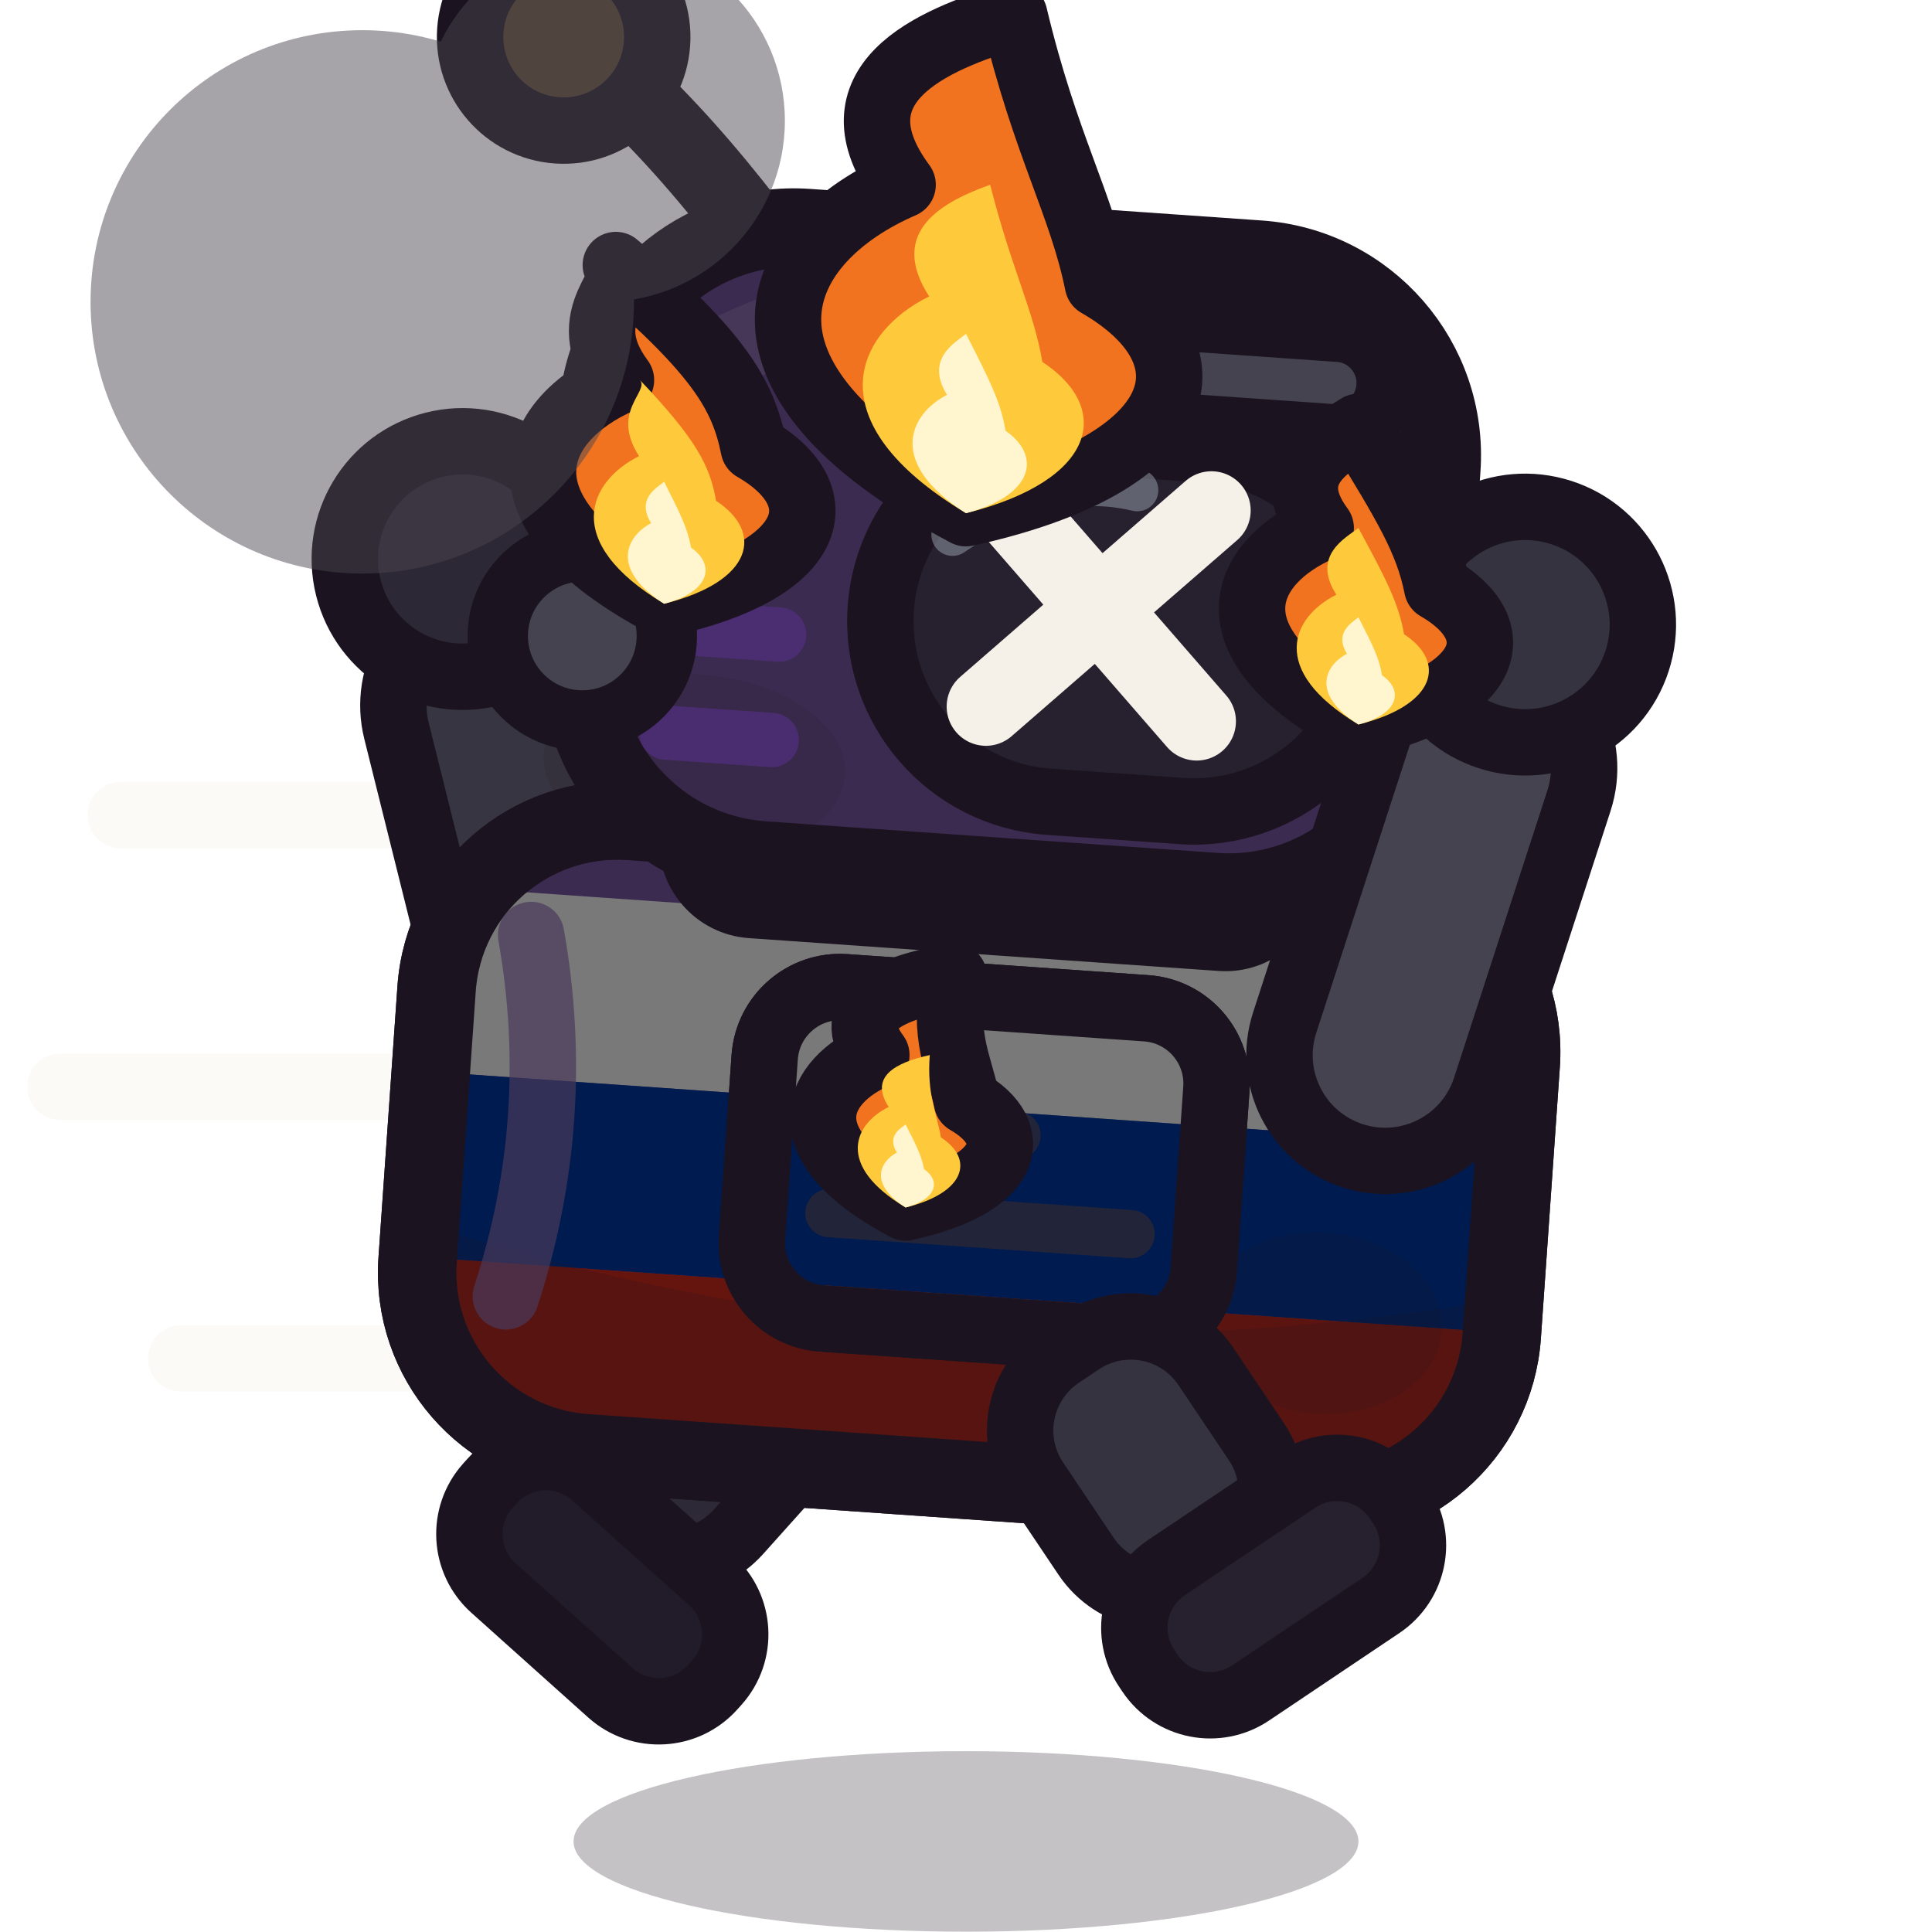
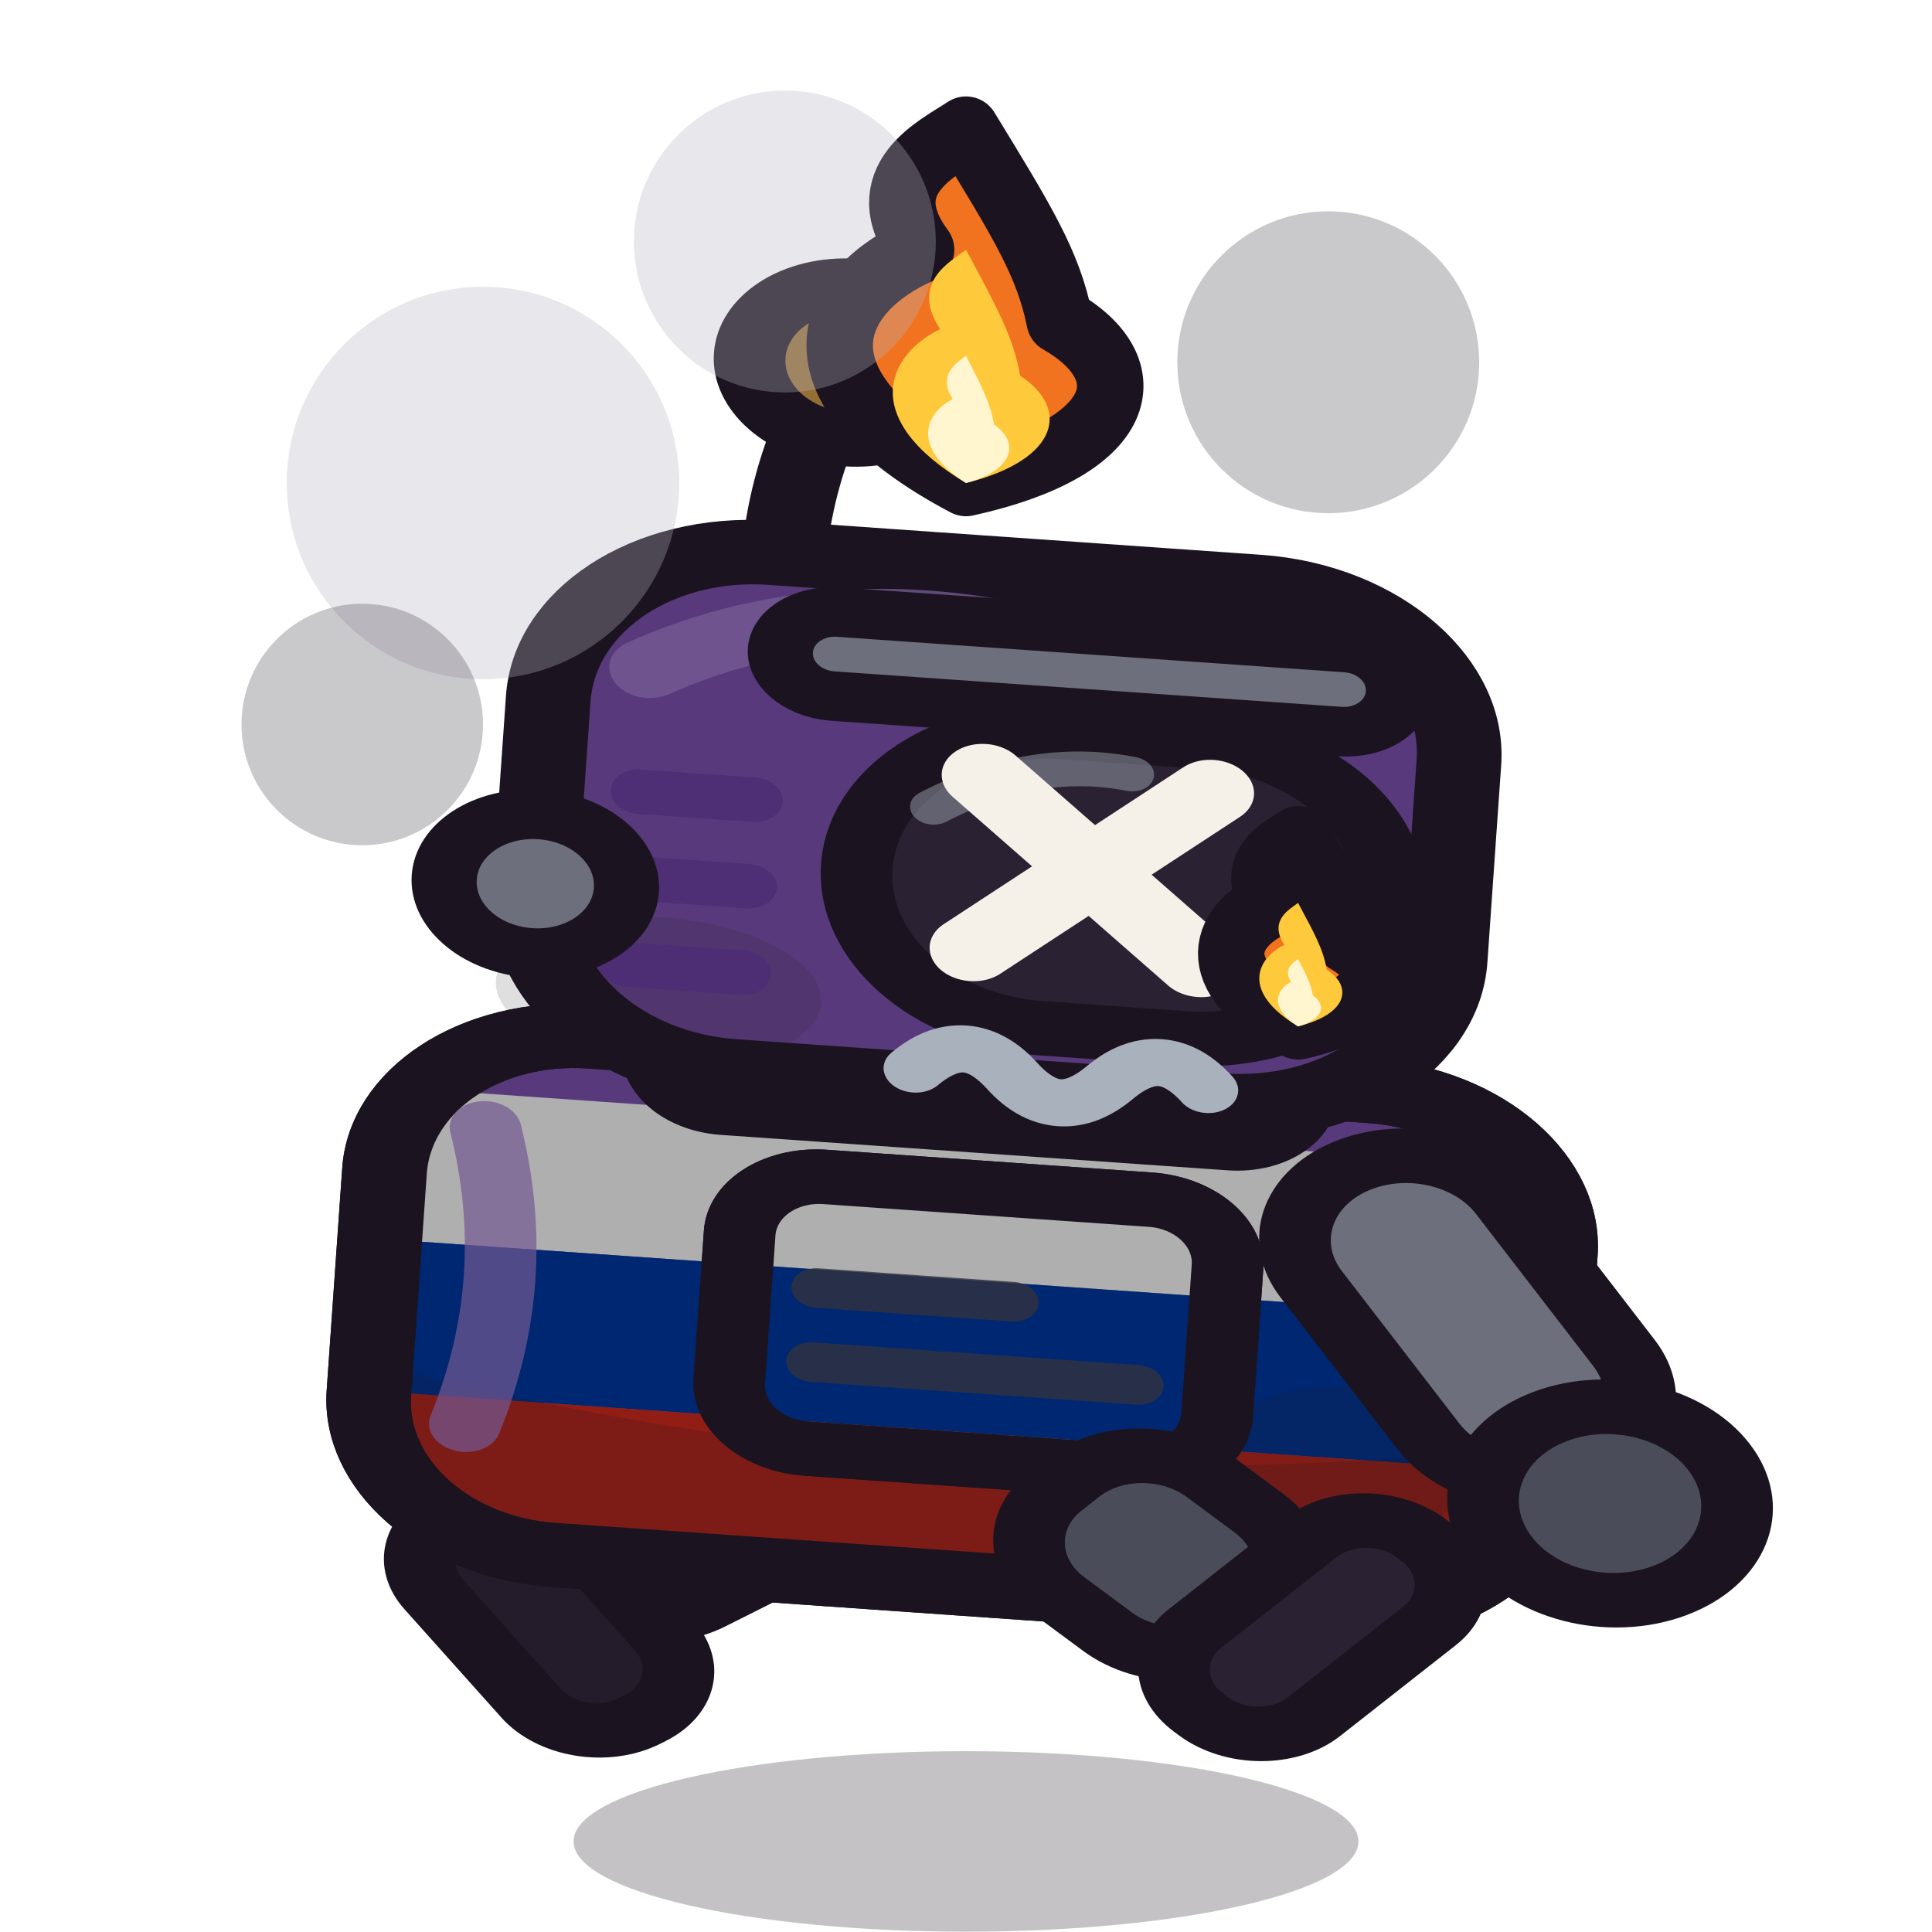
<svg xmlns="http://www.w3.org/2000/svg" viewBox="0 0 64 64">
  <g stroke="#1B1420" stroke-width="2.6" stroke-linejoin="round" stroke-linecap="round">
    <ellipse cx="32" cy="61" rx="13" ry="2.99" fill="#1B1420" opacity="0.26" stroke="none" />
-     <g stroke="#F5F1E8" stroke-opacity="0.35" stroke-width="2.2" stroke-linecap="round">
-       <path d="M4,27 h9 M2,36 h12 M6,45 h8" />
-     </g>
-     <g transform="translate(32,40) rotate(4) translate(-32,-42)">
-       <g transform="translate(25,48) rotate(37.87)">
-         <rect x="-3.4" y="-2" width="6.8" height="9" rx="3" fill="#2d2936" stroke="#1B1420" stroke-width="2.2" stroke-linejoin="round" stroke-linecap="round" />
-         <rect x="-3.8" y="5.8" width="10" height="5" rx="2.4" fill="#221b29" stroke="#1B1420" stroke-width="2.2" stroke-linejoin="round" stroke-linecap="round" />
-       </g>
-       <g transform="translate(18.5,36) rotate(162)">
-         <rect x="-3.5" y="-3.5" width="7" height="17" rx="3.5" fill="#383542" stroke="#1B1420" stroke-width="2.2" stroke-linejoin="round" stroke-linecap="round" />
-         <circle cx="0" cy="15" r="3.9" fill="#2d2835" stroke="#1B1420" stroke-width="2.2" stroke-linejoin="round" stroke-linecap="round" />
-       </g>
-       <rect x="14" y="30" width="36" height="21" rx="6" fill="#3c2b50" stroke="#1B1420" stroke-width="2.6" stroke-linejoin="round" stroke-linecap="round" />
-       <path d="M15,44 q17,4 34,0 v3 a5,5 0 0,1 -5,4 h-24 a5,5 0 0,1 -5,-4z" fill="#2e223e" stroke="none" opacity=".85" />
-       <clipPath id="bellyflag">
-         <rect x="14" y="30" width="36" height="21" rx="6" />
-       </clipPath>
-       <g clip-path="url(#bellyflag)" stroke="none">
-         <rect x="14" y="32.6" width="36" height="6.15" fill="#797979" />
-         <rect x="14" y="38.75" width="36" height="6.15" fill="#001B4F" />
-         <rect x="14" y="44.9" width="36" height="6.15" fill="#65140E" />
-         <path d="M15,44 q17,4 34,0 v3 a5,5 0 0,1 -5,4 h-24 a5,5 0 0,1 -5,-4z" fill="#1B1420" opacity=".18" />
-       </g>
-       <rect x="14" y="30" width="36" height="21" rx="6" fill="none" stroke="#1B1420" stroke-width="2.6" stroke-linejoin="round" />
-       <rect x="22" y="28.2" width="20" height="4.4" rx="2.2" fill="#454350" stroke="#1B1420" stroke-width="2" stroke-linejoin="round" stroke-linecap="round" />
-       <rect x="25" y="35" width="15" height="11" rx="2.5" fill="#454350" stroke="#1B1420" stroke-width="2.2" stroke-linejoin="round" stroke-linecap="round" />
-       <clipPath id="bellypanel">
-         <rect x="25" y="35" width="15" height="11" rx="2.5" />
-       </clipPath>
-       <g clip-path="url(#bellypanel)" stroke="none">
-         <rect x="25" y="32.6" width="15" height="6.15" fill="#797979" />
-         <rect x="25" y="38.75" width="15" height="6.15" fill="#001B4F" />
-         <rect x="25" y="44.9" width="15" height="6.15" fill="#65140E" />
-       </g>
-       <rect x="25" y="35" width="15" height="11" rx="2.5" fill="none" stroke="#1B1420" stroke-width="2.2" stroke-linejoin="round" />
-       <g stroke="#2b2734" stroke-width="1.6" stroke-linecap="round" opacity=".8">
-         <path d="M27.5,42.5 h10 M27.5,39.5 h6" />
-       </g>
-       <path d="M17,34 q1.5,6 0,12" fill="none" stroke="#48395b" stroke-width="2.2" stroke-linecap="round" opacity=".7" />
-       <ellipse cx="44" cy="45" rx="4" ry="3" fill="#1B1420" opacity=".14" stroke="none" />
-       <path d="M25,13 Q20,6.7 16,4.25" fill="none" stroke="#1B1420" stroke-width="2.6" stroke-linecap="round" />
-       <circle cx="16" cy="4.25" r="3.1" fill="#574330" stroke="#1B1420" stroke-width="2.2" stroke-linejoin="round" stroke-linecap="round" />
-       <rect x="18" y="10" width="28" height="21" rx="6.5" fill="#3c2b50" stroke="#1B1420" stroke-width="2.6" stroke-linejoin="round" stroke-linecap="round" />
-       <path d="M21,15 q5,-3.5 11,-2.5" fill="none" stroke="#48395b" stroke-width="2.4" stroke-linecap="round" opacity=".8" />
-       <ellipse cx="22" cy="28" rx="5" ry="3" fill="#1B1420" opacity=".14" stroke="none" />
-       <rect x="25" y="12.2" width="19" height="3.4" rx="1.7" fill="#454350" stroke="#1B1420" stroke-width="2" stroke-linejoin="round" stroke-linecap="round" />
-       <rect x="27.8" y="16.4" width="16.4" height="12" rx="6" fill="#27202f" stroke="#1B1420" stroke-width="2.2" stroke-linejoin="round" stroke-linecap="round" />
-       <path d="M30,19.8 q3,-2.4 6,-1.9" fill="none" stroke="#A9B1BD" stroke-width="1.4" opacity=".45" stroke-linecap="round" />
-       <g stroke="#4D2D75" stroke-width="1.8" stroke-linecap="round" opacity=".9">
-         <path d="M21,20 h3.5 M21,23.5 h3.5 M21,27 h3.5" />
-       </g>
-       <g stroke="#F5F1E8" stroke-width="2.6" stroke-linecap="round">
-         <path d="M31.5,18.4 l7,7 M38.5,18.4 l-7,7" />
-       </g>
-       <circle cx="18" cy="24" r="2.8" fill="#454350" stroke="#1B1420" stroke-width="2" stroke-linejoin="round" stroke-linecap="round" />
-       <g transform="translate(37,48) rotate(-37.87)">
-         <rect x="-3.4" y="-2" width="6.8" height="9" rx="3" fill="#363341" stroke="#1B1420" stroke-width="2.2" stroke-linejoin="round" stroke-linecap="round" />
-         <rect x="-3.8" y="5.8" width="10" height="5" rx="2.4" fill="#27202f" stroke="#1B1420" stroke-width="2.2" stroke-linejoin="round" stroke-linecap="round" />
-       </g>
-       <g transform="translate(45.5,36) rotate(-166)">
-         <rect x="-3.5" y="-3.5" width="7" height="17" rx="3.5" fill="#454350" stroke="#1B1420" stroke-width="2.2" stroke-linejoin="round" stroke-linecap="round" />
-         <circle cx="0" cy="15" r="3.9" fill="#363341" stroke="#1B1420" stroke-width="2.2" stroke-linejoin="round" stroke-linecap="round" />
+     <g transform="translate(32,42) rotate(4) translate(-32,-42)">
+       <g transform="translate(32,59) scale(1.08,0.82) translate(-32,-59)">
+         <g transform="translate(25,48) rotate(52)">
+           <rect x="-3.4" y="-2" width="6.8" height="8" rx="3" fill="#3c3a47" stroke="#1B1420" stroke-width="2.2" stroke-linejoin="round" stroke-linecap="round" />
+           <rect x="-3.8" y="4.8" width="10" height="5" rx="2.4" fill="#241c2b" stroke="#1B1420" stroke-width="2.2" stroke-linejoin="round" stroke-linecap="round" />
+         </g>
+         <g transform="translate(18.5,36) rotate(-40)">
+           <rect x="-3.5" y="-3.5" width="7" height="14" rx="3.5" fill="#545460" stroke="#1B1420" stroke-width="2.2" stroke-linejoin="round" stroke-linecap="round" />
+           <circle cx="0" cy="12" r="3.9" fill="#3a3846" stroke="#1B1420" stroke-width="2.2" stroke-linejoin="round" stroke-linecap="round" />
+         </g>
+         <rect x="14" y="30" width="36" height="21" rx="6" fill="#583a7c" stroke="#1B1420" stroke-width="2.6" stroke-linejoin="round" stroke-linecap="round" />
+         <path d="M15,44 q17,4 34,0 v3 a5,5 0 0,1 -5,4 h-24 a5,5 0 0,1 -5,-4z" fill="#3b2654" stroke="none" opacity=".85" />
+         <clipPath id="bb_bn2">
+           <rect x="14" y="30" width="36" height="21" rx="6" />
+         </clipPath>
+         <g clip-path="url(#bb_bn2)" stroke="none">
+           <rect x="14" y="32.6" width="36" height="6.15" fill="#AFAFAF" />
+           <rect x="14" y="38.75" width="36" height="6.15" fill="#002772" />
+           <rect x="14" y="44.9" width="36" height="6.15" fill="#921D15" />
+           <path d="M15,44 q17,4 34,0 v3 a5,5 0 0,1 -5,4 h-24 a5,5 0 0,1 -5,-4z" fill="#1B1420" opacity=".18" />
+         </g>
+         <rect x="14" y="30" width="36" height="21" rx="6" fill="none" stroke="#1B1420" stroke-width="2.6" stroke-linejoin="round" />
+         <rect x="22" y="28.2" width="20" height="4.4" rx="2.2" fill="#6d6f7c" stroke="#1B1420" stroke-width="2" stroke-linejoin="round" stroke-linecap="round" />
+         <rect x="25" y="35" width="15" height="11" rx="2.5" fill="#6d6f7c" stroke="#1B1420" stroke-width="2.2" stroke-linejoin="round" stroke-linecap="round" />
+         <clipPath id="bp_bn2">
+           <rect x="25" y="35" width="15" height="11" rx="2.5" />
+         </clipPath>
+         <g clip-path="url(#bp_bn2)" stroke="none">
+           <rect x="25" y="32.6" width="15" height="6.15" fill="#AFAFAF" />
+           <rect x="25" y="38.75" width="15" height="6.15" fill="#002772" />
+           <rect x="25" y="44.9" width="15" height="6.15" fill="#921D15" />
+         </g>
+         <rect x="25" y="35" width="15" height="11" rx="2.5" fill="none" stroke="#1B1420" stroke-width="2.2" stroke-linejoin="round" />
+         <g stroke="#32323e" stroke-width="1.6" stroke-linecap="round" opacity=".8">
+           <path d="M27.5,42.5 h10 M27.5,39.5 h6" />
+         </g>
+         <path d="M17,34 q1.5,6 0,12" fill="none" stroke="#735993" stroke-width="2.2" stroke-linecap="round" opacity=".7" />
+         <ellipse cx="44" cy="45" rx="4" ry="3" fill="#1B1420" opacity=".14" stroke="none" />
+         <path d="M25,13 Q24.49,7.01 26.53,2.11" fill="none" stroke="#1B1420" stroke-width="2.6" stroke-linecap="round" />
+         <circle cx="26.53" cy="2.11" r="3.1" fill="#946f35" stroke="#1B1420" stroke-width="2.2" stroke-linejoin="round" stroke-linecap="round" />
+         <rect x="18" y="10" width="28" height="21" rx="6.5" fill="#583a7c" stroke="#1B1420" stroke-width="2.6" stroke-linejoin="round" stroke-linecap="round" />
+         <path d="M21,15 q5,-3.5 11,-2.5" fill="none" stroke="#735993" stroke-width="2.4" stroke-linecap="round" opacity=".8" />
+         <ellipse cx="22" cy="28" rx="5" ry="3" fill="#1B1420" opacity=".14" stroke="none" />
+         <rect x="25" y="12.2" width="19" height="3.4" rx="1.7" fill="#6d6f7c" stroke="#1B1420" stroke-width="2" stroke-linejoin="round" stroke-linecap="round" />
+         <rect x="27.8" y="16.4" width="16.4" height="12" rx="6" fill="#2a2133" stroke="#1B1420" stroke-width="2.2" stroke-linejoin="round" stroke-linecap="round" />
+         <path d="M30,19.8 q3,-2.4 6,-1.9" fill="none" stroke="#A9B1BD" stroke-width="1.4" opacity=".45" stroke-linecap="round" />
+         <g stroke="#4D2D75" stroke-width="1.8" stroke-linecap="round" opacity=".9">
+           <path d="M21,20 h3.5 M21,23.5 h3.5 M21,27 h3.5" />
+         </g>
+         <g stroke="#F5F1E8" stroke-width="2.6" stroke-linecap="round">
+           <path d="M31.5,18.4 l7,7 M38.5,18.4 l-7,7" />
+         </g>
+         <path d="M30,30.4 q1.5,-1.9 3,0 q1.5,1.9 3,0 q1.5,-1.9 3,0" fill="none" stroke="#A9B1BD" stroke-width="1.9" stroke-linecap="round" />
+         <circle cx="18" cy="24" r="2.8" fill="#6d6f7c" stroke="#1B1420" stroke-width="2" stroke-linejoin="round" stroke-linecap="round" />
+         <g transform="translate(37,48) rotate(-50)">
+           <rect x="-3.4" y="-2" width="6.8" height="8" rx="3" fill="#4b4c5a" stroke="#1B1420" stroke-width="2.2" stroke-linejoin="round" stroke-linecap="round" />
+           <rect x="-3.8" y="4.8" width="10" height="5" rx="2.4" fill="#2a2133" stroke="#1B1420" stroke-width="2.2" stroke-linejoin="round" stroke-linecap="round" />
+         </g>
+         <g transform="translate(45.5,36) rotate(-34)">
+           <rect x="-3.5" y="-3.5" width="7" height="14" rx="3.5" fill="#6d6f7c" stroke="#1B1420" stroke-width="2.2" stroke-linejoin="round" stroke-linecap="round" />
+           <circle cx="0" cy="12" r="3.9" fill="#4b4c5a" stroke="#1B1420" stroke-width="2.2" stroke-linejoin="round" stroke-linecap="round" />
+         </g>
      </g>
    </g>
-     <g transform="translate(32,17)">
-       <path d="M0,0 C-8.73,-4.62 -6.29,-9.07 -2.1,-10.88 C-4.54,-14.18 -1.22,-15.67 1.6,-16.49 C2.62,-12.2 3.84,-10.22 4.37,-7.59 C8.38,-5.28 7.51,-1.65 0,0 Z" fill="#F2731F" stroke="#1B1420" stroke-width="2.2" stroke-linejoin="round" stroke-linecap="round" />
-       <path d="M0,0 C-5.06,-3.05 -3.65,-5.99 -1.22,-7.18 C-2.63,-9.36 -0.71,-10.34 0.8,-10.88 C1.52,-8.05 2.23,-6.75 2.53,-5.01 C4.86,-3.48 4.35,-1.09 0,0 Z" fill="#FFC93C" stroke="none" />
-       <path d="M0,0 C-2.62,-1.66 -1.89,-3.27 -0.63,-3.92 C-1.36,-5.11 -0.37,-5.64 0,-5.94 C0.79,-4.39 1.15,-3.68 1.31,-2.73 C2.51,-1.9 2.25,-0.59 0,0 Z" fill="#FFF6D0" stroke="none" />
+     <g transform="translate(32,16) scale(0.85)">
+       <path d="M0,0 C-7.29,-3.86 -5.25,-7.57 -1.75,-9.09 C-3.79,-11.84 -1.02,-13.08 0,-13.77 C2.19,-10.19 3.21,-8.54 3.65,-6.33 C7,-4.41 6.27,-1.38 0,0 Z" fill="#F2731F" stroke="#1B1420" stroke-width="2.59" stroke-linejoin="round" stroke-linecap="round" />
+       <path d="M0,0 C-4.23,-2.54 -3.04,-5 -1.01,-6 C-2.2,-7.82 -0.59,-8.63 0,-9.09 C1.27,-6.73 1.86,-5.63 2.11,-4.18 C4.06,-2.91 3.64,-0.91 0,0 Z" fill="#FFC93C" stroke="none" />
+       <path d="M0,0 C-2.19,-1.39 -1.57,-2.73 -0.52,-3.27 C-1.14,-4.26 -0.31,-4.71 0,-4.96 C0.66,-3.67 0.96,-3.07 1.09,-2.28 C2.1,-1.59 1.88,-0.5 0,0 Z" fill="#FFF6D0" stroke="none" />
    </g>
-     <g transform="translate(22,20)">
-       <path d="M0,0 C-5.94,-3.14 -4.28,-6.17 -1.43,-7.41 C-3.09,-9.65 -0.83,-10.66 -1.6,-11.22 C1.78,-8.3 2.61,-6.96 2.97,-5.16 C5.7,-3.59 5.11,-1.12 0,0 Z" fill="#F2731F" stroke="#1B1420" stroke-width="2.2" stroke-linejoin="round" stroke-linecap="round" />
-       <path d="M0,0 C-3.45,-2.07 -2.48,-4.07 -0.83,-4.89 C-1.79,-6.37 -0.48,-7.03 -0.8,-7.41 C1.03,-5.48 1.52,-4.59 1.72,-3.41 C3.31,-2.37 2.96,-0.74 0,0 Z" fill="#FFC93C" stroke="none" />
-       <path d="M0,0 C-1.78,-1.13 -1.28,-2.22 -0.43,-2.67 C-0.93,-3.47 -0.25,-3.84 0,-4.04 C0.53,-2.99 0.78,-2.5 0.89,-1.86 C1.71,-1.29 1.53,-0.4 0,0 Z" fill="#FFF6D0" stroke="none" />
+     <g transform="translate(43,34) scale(0.45)">
+       <path d="M0,0 C-7.29,-3.86 -5.25,-7.57 -1.75,-9.09 C-3.79,-11.84 -1.02,-13.08 0,-13.77 C2.19,-10.19 3.21,-8.54 3.65,-6.33 C7,-4.41 6.27,-1.38 0,0 Z" fill="#F2731F" stroke="#1B1420" stroke-width="4.89" stroke-linejoin="round" stroke-linecap="round" />
+       <path d="M0,0 C-4.23,-2.54 -3.04,-5 -1.01,-6 C-2.2,-7.82 -0.59,-8.63 0,-9.09 C1.27,-6.73 1.86,-5.63 2.11,-4.18 C4.06,-2.91 3.64,-0.91 0,0 Z" fill="#FFC93C" stroke="none" />
+       <path d="M0,0 C-2.19,-1.39 -1.57,-2.73 -0.52,-3.27 C-1.14,-4.26 -0.31,-4.71 0,-4.96 C0.66,-3.67 0.96,-3.07 1.09,-2.28 C2.1,-1.59 1.88,-0.5 0,0 Z" fill="#FFF6D0" stroke="none" />
    </g>
-     <g transform="translate(45,24)">
-       <path d="M0,0 C-5.22,-2.76 -3.76,-5.42 -1.25,-6.51 C-2.71,-8.48 -0.73,-9.37 0,-9.86 C1.57,-7.3 2.3,-6.11 2.61,-4.54 C5.01,-3.16 4.49,-0.99 0,0 Z" fill="#F2731F" stroke="#1B1420" stroke-width="2.2" stroke-linejoin="round" stroke-linecap="round" />
-       <path d="M0,0 C-3.03,-1.82 -2.18,-3.58 -0.73,-4.3 C-1.57,-5.6 -0.42,-6.18 0,-6.51 C0.91,-4.82 1.33,-4.03 1.51,-2.99 C2.91,-2.08 2.6,-0.65 0,0 Z" fill="#FFC93C" stroke="none" />
-       <path d="M0,0 C-1.57,-0.99 -1.13,-1.95 -0.38,-2.34 C-0.81,-3.05 -0.22,-3.37 0,-3.55 C0.47,-2.63 0.69,-2.2 0.78,-1.63 C1.5,-1.14 1.35,-0.35 0,0 Z" fill="#FFF6D0" stroke="none" />
+     <g fill="#B8B2C0" opacity="0.32" stroke="none">
+       <circle cx="16" cy="16" r="6.5" />
+       <circle cx="26" cy="8" r="5" />
    </g>
-     <g transform="translate(30,40)">
-       <path d="M0,0 C-4.05,-2.14 -2.92,-4.21 -0.97,-5.05 C-2.11,-6.58 -0.57,-7.27 1.6,-7.65 C1.21,-5.66 1.78,-4.74 2.03,-3.52 C3.89,-2.45 3.48,-0.77 0,0 Z" fill="#F2731F" stroke="#1B1420" stroke-width="2.2" stroke-linejoin="round" stroke-linecap="round" />
-       <path d="M0,0 C-2.35,-1.41 -1.69,-2.78 -0.56,-3.33 C-1.22,-4.34 -0.33,-4.8 0.8,-5.05 C0.7,-3.74 1.03,-3.13 1.17,-2.32 C2.26,-1.62 2.02,-0.5 0,0 Z" fill="#FFC93C" stroke="none" />
-       <path d="M0,0 C-1.21,-0.77 -0.87,-1.51 -0.29,-1.82 C-0.63,-2.37 -0.17,-2.62 0,-2.75 C0.36,-2.04 0.53,-1.71 0.61,-1.27 C1.17,-0.88 1.04,-0.28 0,0 Z" fill="#FFF6D0" stroke="none" />
-     </g>
-     <g fill="#4A4550" opacity="0.49" stroke="none">
-       <circle cx="12" cy="10" r="9" />
-       <circle cx="20" cy="4" r="6" />
+     <g fill="#4A4550" opacity="0.3" stroke="none">
+       <circle cx="44" cy="12" r="5" />
+       <circle cx="12" cy="24" r="4" />
    </g>
  </g>
</svg>
